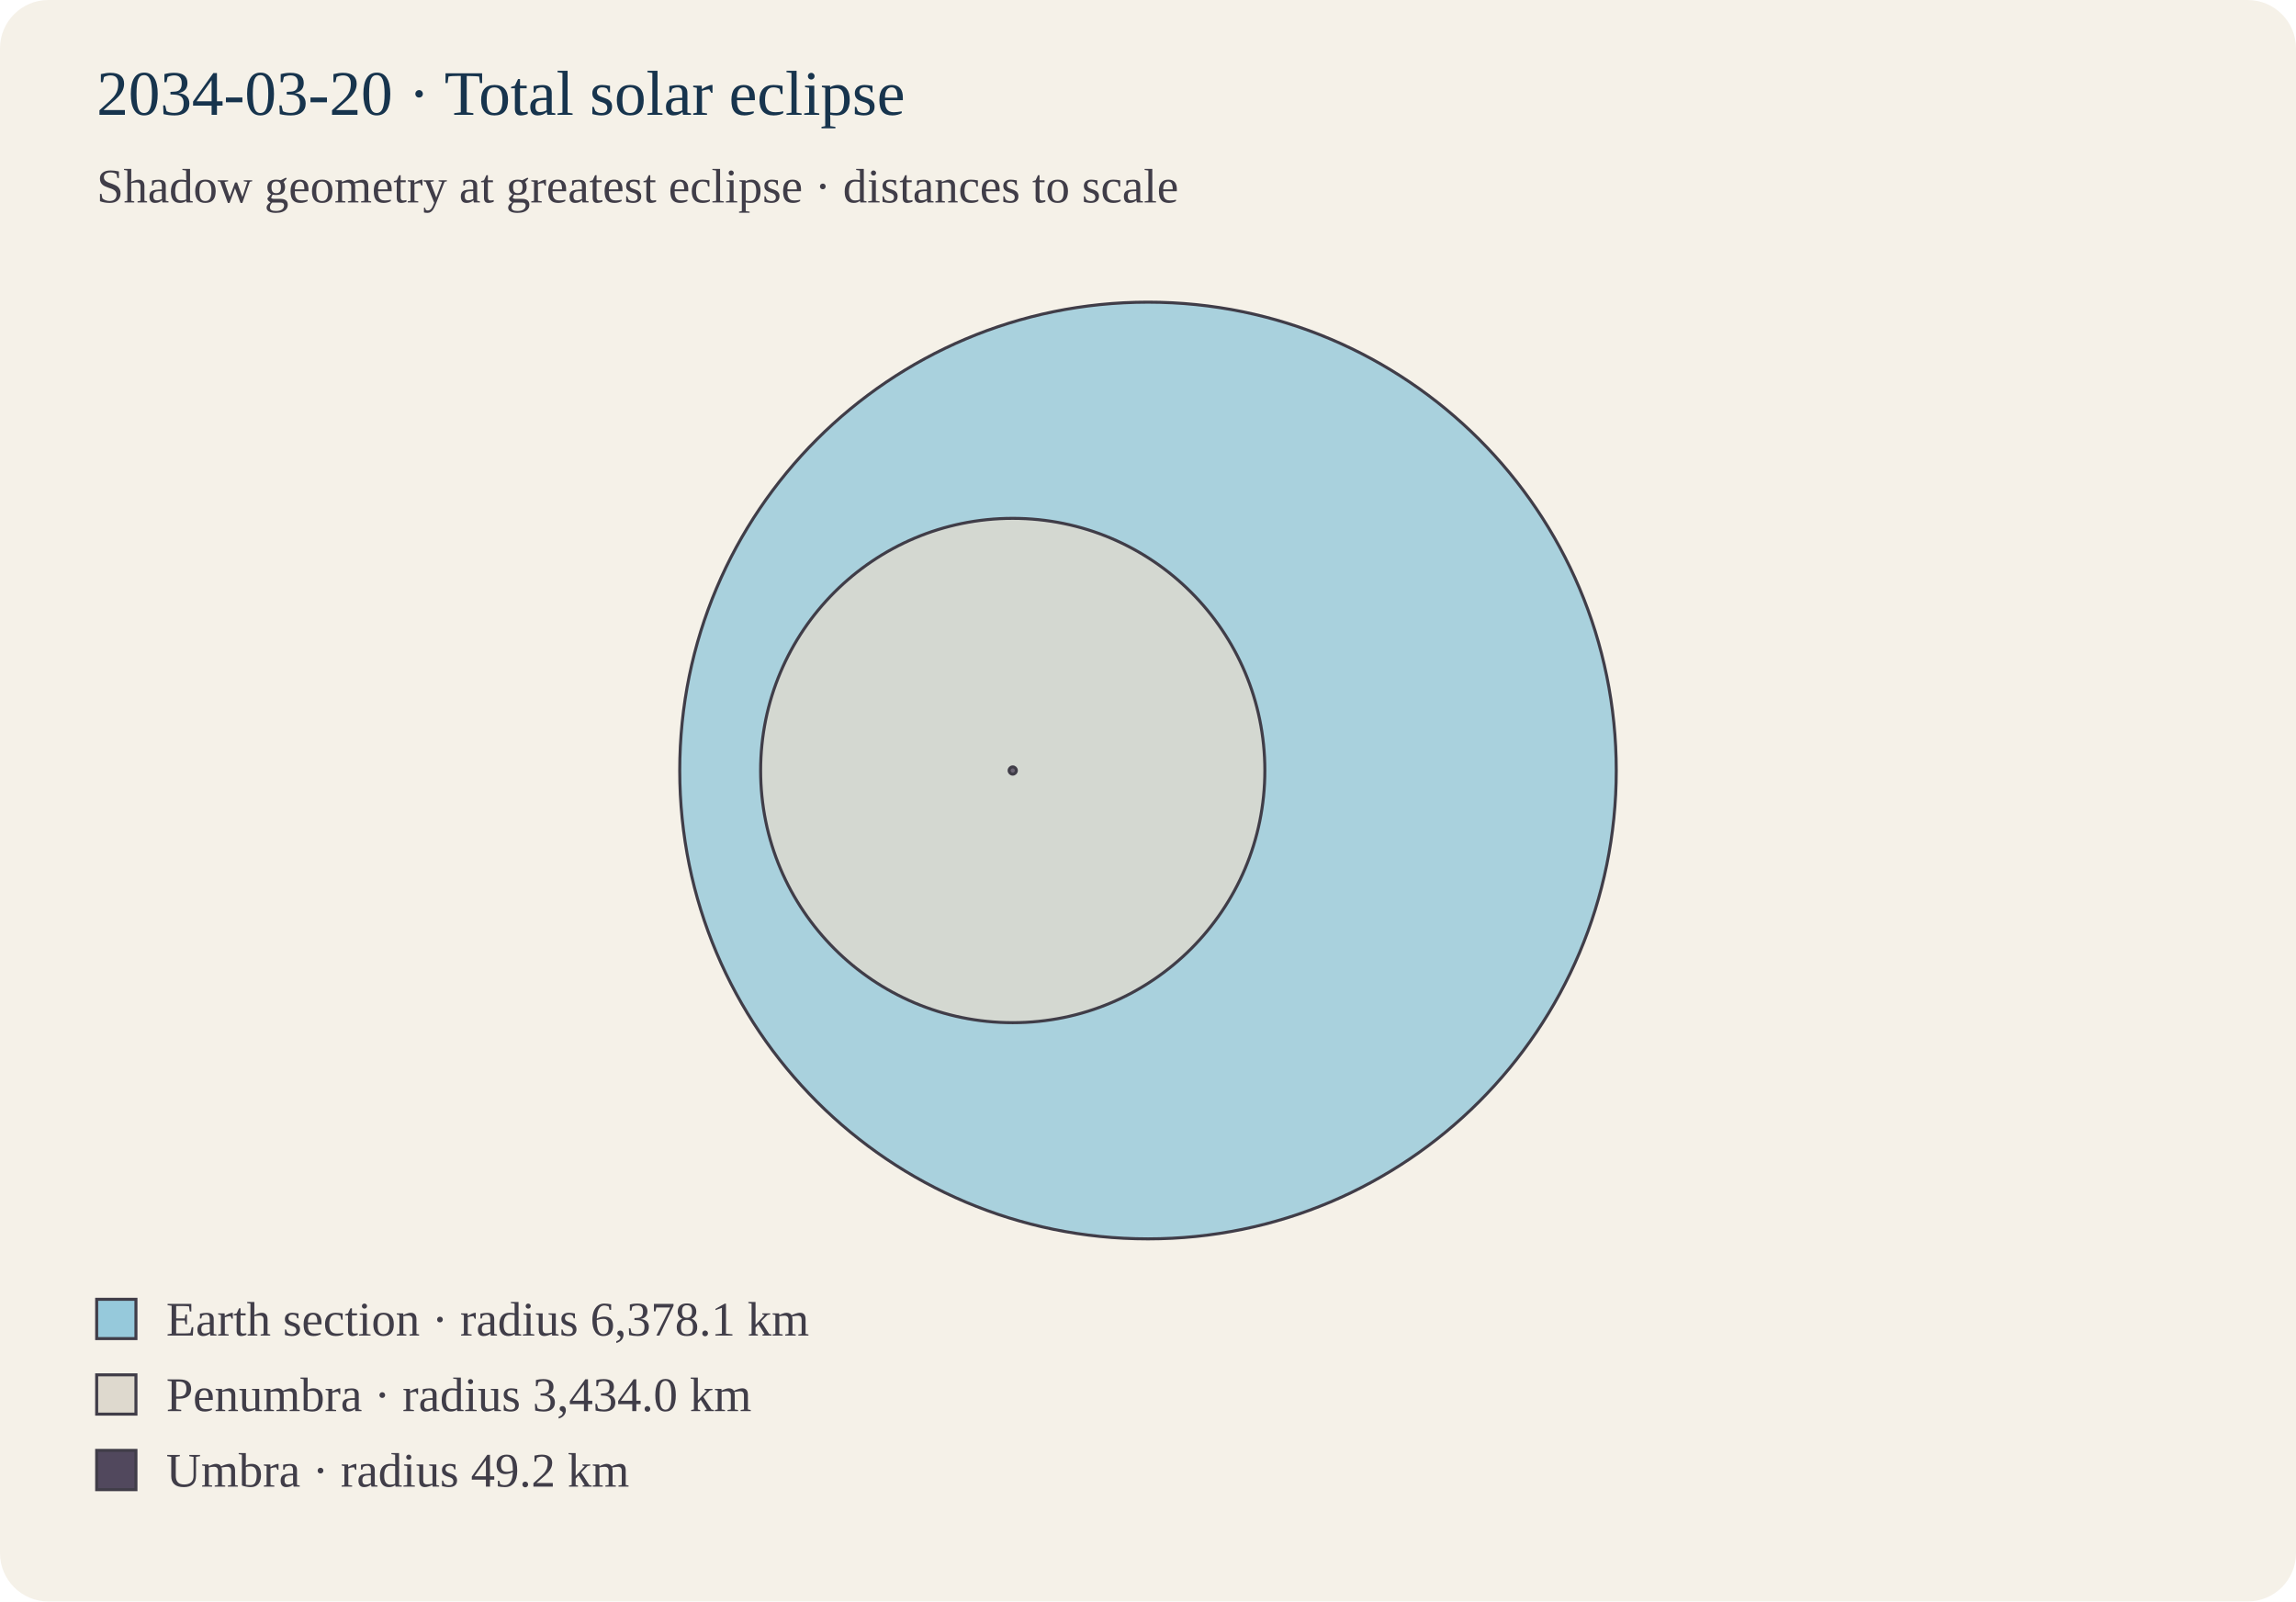
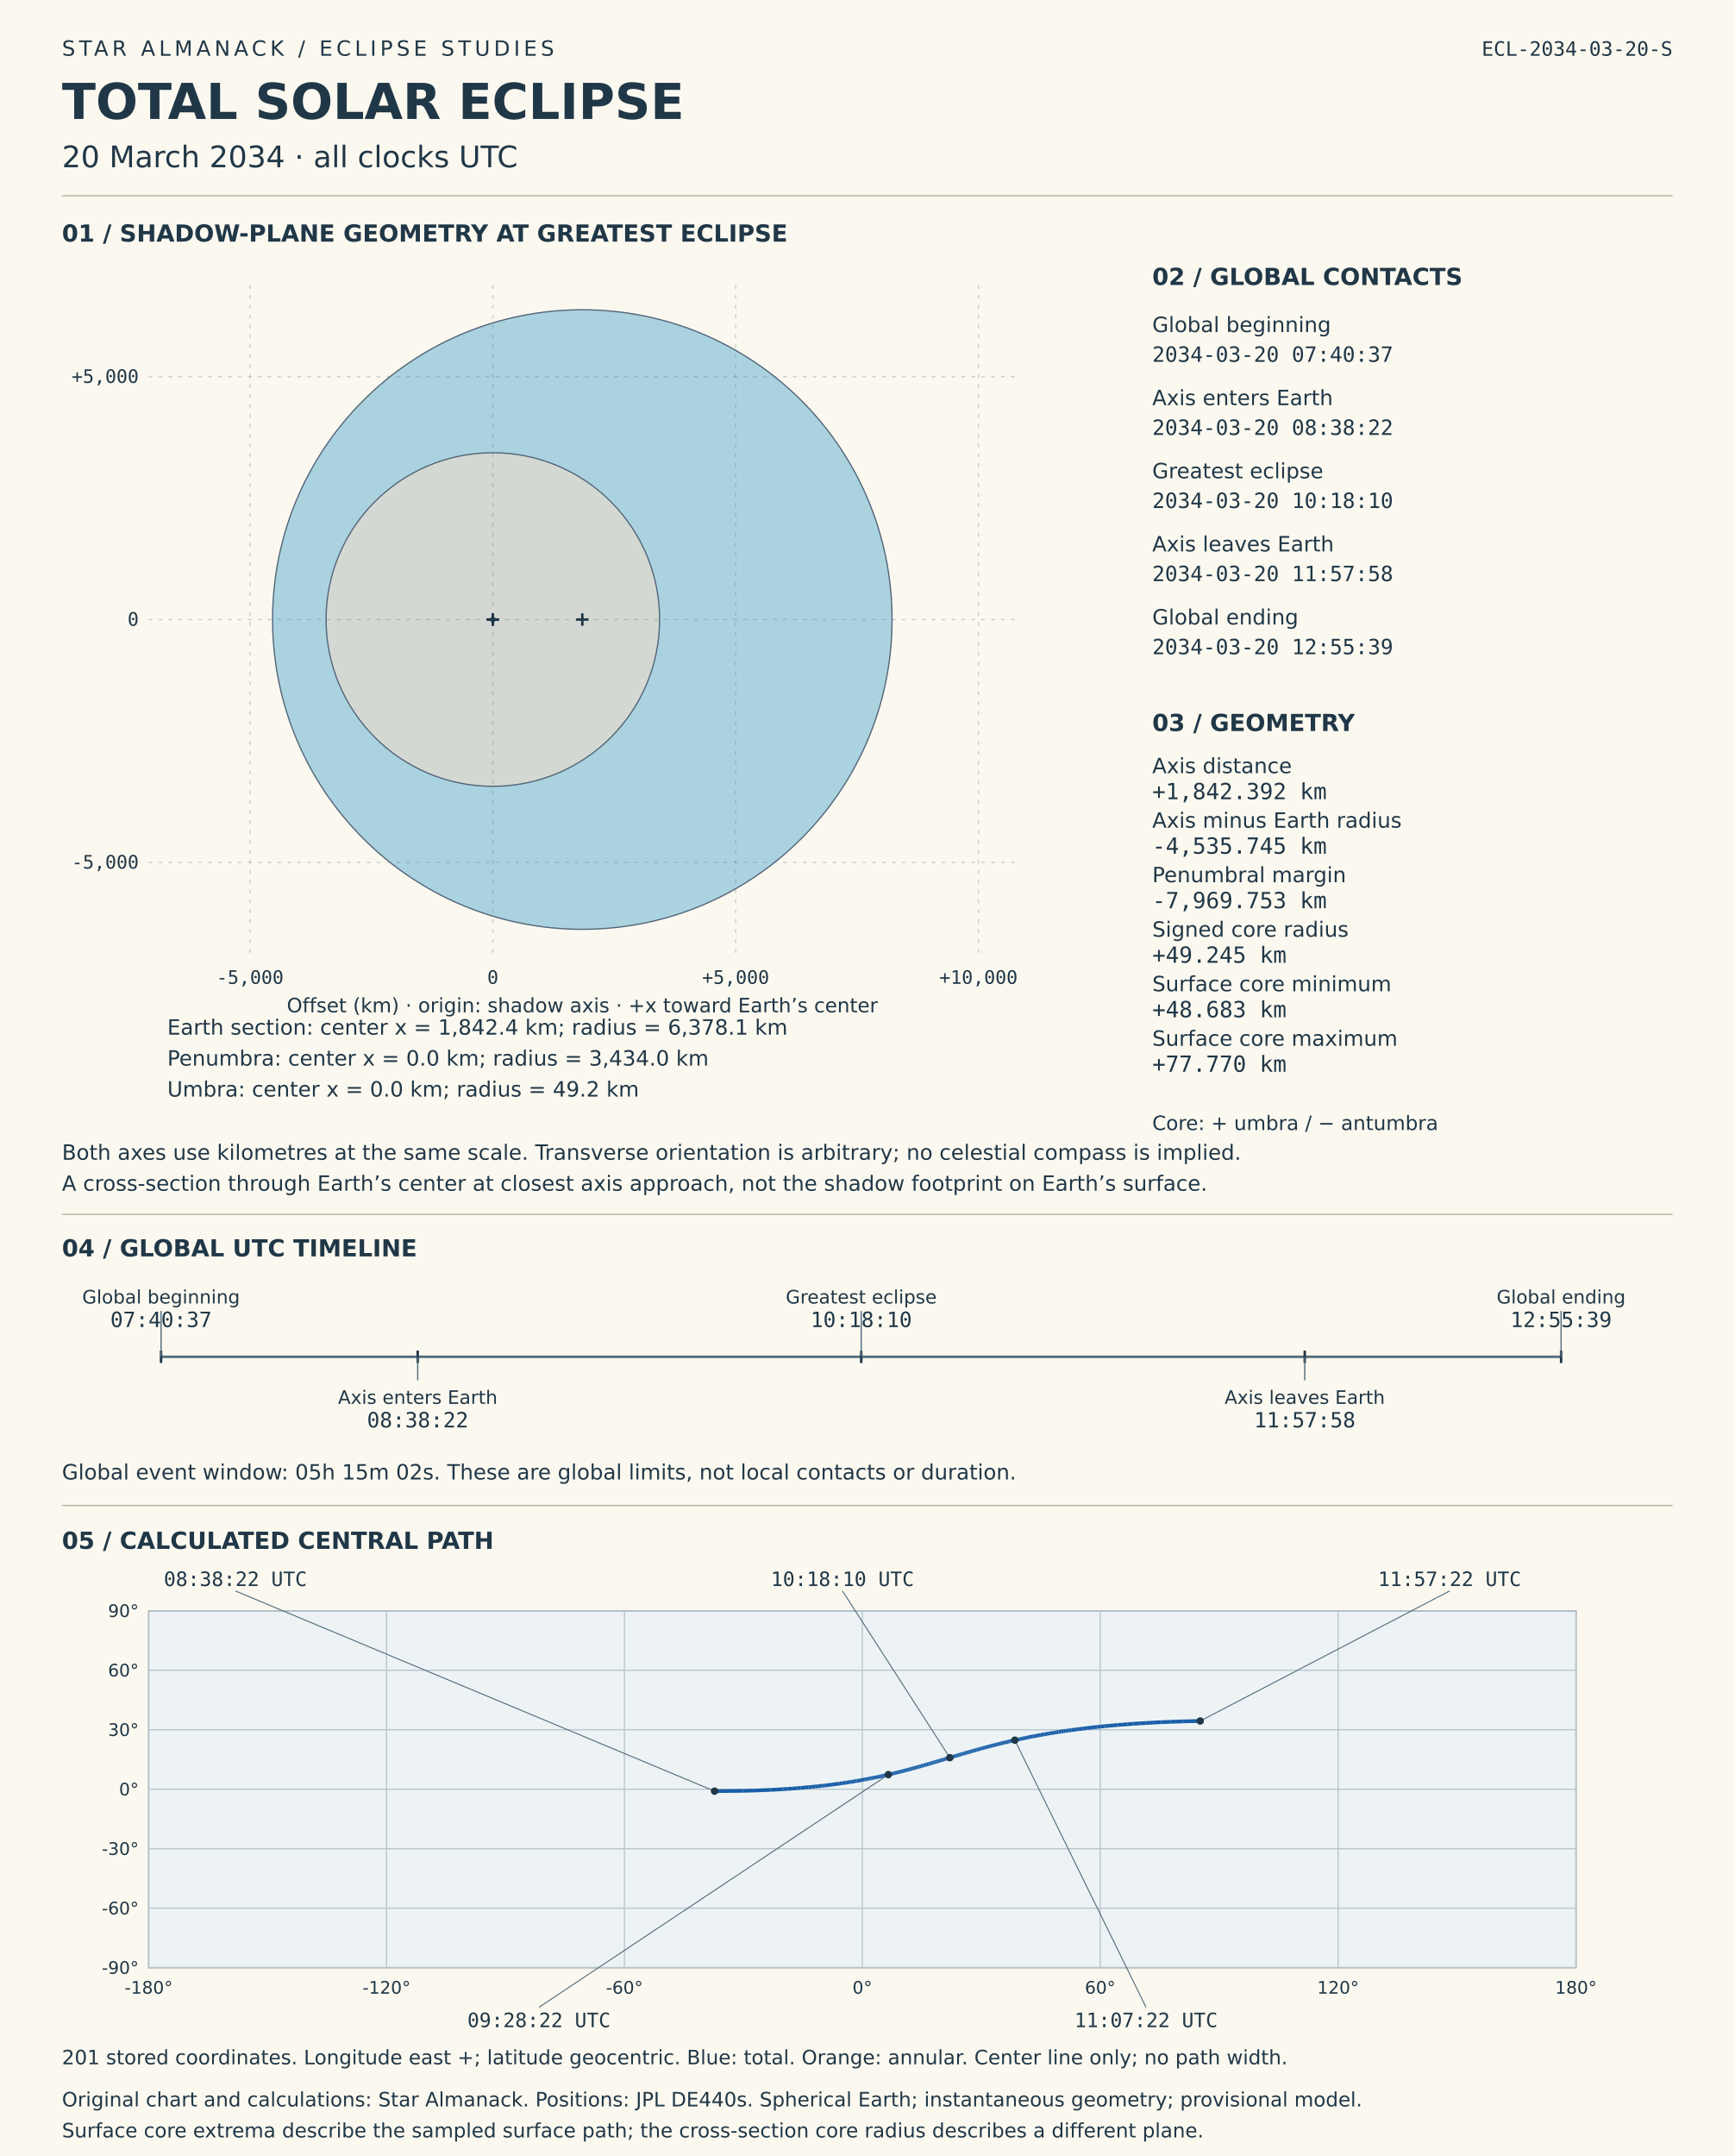
- <svg xmlns="http://www.w3.org/2000/svg" viewBox="0 0 760 530" role="img" aria-labelledby="art-title art-desc">
-   <rect width="760" height="530" rx="16" fill="#f5f1e8" />
-   <text x="32" y="38" font-size="21" fill="#17344d">2034-03-20 · Total solar eclipse</text>
-   <text x="32" y="67" font-size="16" fill="#403d48">Shadow geometry at greatest eclipse · distances to scale</text>
-   <circle data-label="Earth section" cx="380" cy="255" r="155" fill="#96c9db" fill-opacity="0.8" stroke="#403d48" />
-   <circle data-label="Penumbra" cx="335.227" cy="255" r="83.453" fill="#ded9ce" fill-opacity="0.8" stroke="#403d48" />
-   <circle data-label="Umbra" cx="335.227" cy="255" r="1.197" fill="#51485d" fill-opacity="0.8" stroke="#403d48" />
-   <rect x="32" y="430" width="13" height="13" fill="#96c9db" stroke="#403d48" />
-   <text x="55" y="442" font-size="16" fill="#403d48">Earth section · radius 6,378.1 km</text>
-   <rect x="32" y="455" width="13" height="13" fill="#ded9ce" stroke="#403d48" />
-   <text x="55" y="467" font-size="16" fill="#403d48">Penumbra · radius 3,434.0 km</text>
-   <rect x="32" y="480" width="13" height="13" fill="#51485d" stroke="#403d48" />
-   <text x="55" y="492" font-size="16" fill="#403d48">Umbra · radius 49.2 km</text>
+ <svg xmlns="http://www.w3.org/2000/svg" viewBox="0 0 1400 1740" role="img" aria-labelledby="solar-title solar-desc">
+   <rect width="1400" height="1740" fill="#fbf8ef" />
+   <style>text{font-family:DejaVu Sans,sans-serif;fill:#203747}.mono{font-family:DejaVu Sans Mono,monospace;font-variant-numeric:tabular-nums}</style>
+   <text x="50" y="45" font-size="17" letter-spacing="3">STAR ALMANACK  /  ECLIPSE STUDIES</text>
+   <text x="50" y="96" font-size="40" font-weight="bold">TOTAL SOLAR ECLIPSE</text>
+   <text x="50" y="135" font-size="24">20 March 2034  ·  all clocks UTC</text>
+   <text x="1350" y="45" font-size="16" text-anchor="end" class="mono">ECL-2034-03-20-S</text>
+   <line x1="50" y1="158" x2="1350" y2="158" stroke="#b8b3a4" />
+   <text x="50" y="195" font-size="19" font-weight="bold">01  /  SHADOW-PLANE GEOMETRY AT GREATEST ECLIPSE</text>
+   <circle data-label="Earth section" cx="470" cy="500.0" r="250" fill="#96c9db" fill-opacity=".8" stroke="#536579" />
+   <circle data-label="Penumbra" cx="397.785" cy="500.0" r="134.601" fill="#ded9ce" fill-opacity=".8" stroke="#536579" />
+   <circle data-label="Umbra" cx="397.785" cy="500.0" r="1.93" fill="#51485d" fill-opacity=".8" stroke="#536579" />
+   <g id="shadow-coordinate-grid">
+     <line x1="201.803" y1="230" x2="201.803" y2="770" stroke="#526c7b" stroke-opacity=".3" stroke-dasharray="3 5" />
+     <text x="201.803" y="794" font-size="15" text-anchor="middle" class="mono">-5,000</text>
+     <line x1="397.785" y1="230" x2="397.785" y2="770" stroke="#526c7b" stroke-opacity=".3" stroke-dasharray="3 5" />
+     <text x="397.785" y="794" font-size="15" text-anchor="middle" class="mono">0</text>
+     <line x1="593.767" y1="230" x2="593.767" y2="770" stroke="#526c7b" stroke-opacity=".3" stroke-dasharray="3 5" />
+     <text x="593.767" y="794" font-size="15" text-anchor="middle" class="mono">+5,000</text>
+     <line x1="789.749" y1="230" x2="789.749" y2="770" stroke="#526c7b" stroke-opacity=".3" stroke-dasharray="3 5" />
+     <text x="789.749" y="794" font-size="15" text-anchor="middle" class="mono">+10,000</text>
+     <line x1="120" y1="695.982" x2="820" y2="695.982" stroke="#526c7b" stroke-opacity=".3" stroke-dasharray="3 5" />
+     <text x="112" y="700.982" font-size="15" text-anchor="end" class="mono">-5,000</text>
+     <line x1="120" y1="500.0" x2="820" y2="500.0" stroke="#526c7b" stroke-opacity=".3" stroke-dasharray="3 5" />
+     <text x="112" y="505.0" font-size="15" text-anchor="end" class="mono">0</text>
+     <line x1="120" y1="304.018" x2="820" y2="304.018" stroke="#526c7b" stroke-opacity=".3" stroke-dasharray="3 5" />
+     <text x="112" y="309.018" font-size="15" text-anchor="end" class="mono">+5,000</text>
+   </g>
+   <line x1="465.0" y1="500.0" x2="475.0" y2="500.0" stroke="#203747" stroke-width="2" />
+   <line x1="470.0" y1="495.0" x2="470.0" y2="505.0" stroke="#203747" stroke-width="2" />
+   <text x="135" y="835" font-size="17">Earth section: center x = 1,842.4 km; radius = 6,378.1 km</text>
+   <line x1="392.785" y1="500.0" x2="402.785" y2="500.0" stroke="#203747" stroke-width="2" />
+   <line x1="397.785" y1="495.0" x2="397.785" y2="505.0" stroke="#203747" stroke-width="2" />
+   <text x="135" y="860" font-size="17">Penumbra: center x = 0.0 km; radius = 3,434.0 km</text>
+   <line x1="392.785" y1="500.0" x2="402.785" y2="500.0" stroke="#203747" stroke-width="2" />
+   <line x1="397.785" y1="495.0" x2="397.785" y2="505.0" stroke="#203747" stroke-width="2" />
+   <text x="135" y="885" font-size="17">Umbra: center x = 0.0 km; radius = 49.2 km</text>
+   <text x="470" y="817" font-size="16" text-anchor="middle">Offset (km) · origin: shadow axis · +x toward Earth’s center</text>
+   <text x="50" y="936" font-size="17">Both axes use kilometres at the same scale. Transverse orientation is arbitrary; no celestial compass is implied.</text>
+   <text x="50" y="961" font-size="17">A cross-section through Earth’s center at closest axis approach, not the shadow footprint on Earth’s surface.</text>
+   <text x="930" y="230" font-size="19" font-weight="bold">02  /  GLOBAL CONTACTS</text>
+   <text x="930" y="268" font-size="17">Global beginning</text>
+   <text x="930" y="292" font-size="17" class="mono">2034-03-20  07:40:37</text>
+   <text x="930" y="327" font-size="17">Axis enters Earth</text>
+   <text x="930" y="351" font-size="17" class="mono">2034-03-20  08:38:22</text>
+   <text x="930" y="386" font-size="17">Greatest eclipse</text>
+   <text x="930" y="410" font-size="17" class="mono">2034-03-20  10:18:10</text>
+   <text x="930" y="445" font-size="17">Axis leaves Earth</text>
+   <text x="930" y="469" font-size="17" class="mono">2034-03-20  11:57:58</text>
+   <text x="930" y="504" font-size="17">Global ending</text>
+   <text x="930" y="528" font-size="17" class="mono">2034-03-20  12:55:39</text>
+   <text x="930" y="590" font-size="19" font-weight="bold">03  /  GEOMETRY</text>
+   <text x="930" y="624" font-size="17">Axis distance</text>
+   <text x="930" y="645" font-size="18" class="mono">+1,842.392 km</text>
+   <text x="930" y="668" font-size="17">Axis minus Earth radius</text>
+   <text x="930" y="689" font-size="18" class="mono">-4,535.745 km</text>
+   <text x="930" y="712" font-size="17">Penumbral margin</text>
+   <text x="930" y="733" font-size="18" class="mono">-7,969.753 km</text>
+   <text x="930" y="756" font-size="17">Signed core radius</text>
+   <text x="930" y="777" font-size="18" class="mono">+49.245 km</text>
+   <text x="930" y="800" font-size="17">Surface core minimum</text>
+   <text x="930" y="821" font-size="18" class="mono">+48.683 km</text>
+   <text x="930" y="844" font-size="17">Surface core maximum</text>
+   <text x="930" y="865" font-size="18" class="mono">+77.770 km</text>
+   <text x="930" y="912" font-size="16">Core: + umbra / − antumbra</text>
+   <line x1="50" y1="980" x2="1350" y2="980" stroke="#b8b3a4" />
+   <text x="50" y="1014" font-size="19" font-weight="bold">04  /  GLOBAL UTC TIMELINE</text>
+   <line x1="130" y1="1095" x2="1260" y2="1095" stroke="#526c7b" stroke-width="2" />
+   <line x1="130.0" y1="1090" x2="130.0" y2="1100" stroke="#203747" stroke-width="2" />
+   <line x1="130.0" y1="1095" x2="130.0" y2="1058" stroke="#526c7b" />
+   <text x="130.0" y="1052" font-size="15" text-anchor="middle">Global beginning</text>
+   <text x="130.0" y="1071" font-size="17" text-anchor="middle" class="mono">07:40:37</text>
+   <line x1="337.145" y1="1090" x2="337.145" y2="1100" stroke="#203747" stroke-width="2" />
+   <line x1="337.145" y1="1095" x2="337.145" y2="1114" stroke="#526c7b" />
+   <text x="337.145" y="1133" font-size="15" text-anchor="middle">Axis enters Earth</text>
+   <text x="337.145" y="1152" font-size="17" text-anchor="middle" class="mono">08:38:22</text>
+   <line x1="695.12" y1="1090" x2="695.12" y2="1100" stroke="#203747" stroke-width="2" />
+   <line x1="695.12" y1="1095" x2="695.12" y2="1058" stroke="#526c7b" />
+   <text x="695.12" y="1052" font-size="15" text-anchor="middle">Greatest eclipse</text>
+   <text x="695.12" y="1071" font-size="17" text-anchor="middle" class="mono">10:18:10</text>
+   <line x1="1053.094" y1="1090" x2="1053.094" y2="1100" stroke="#203747" stroke-width="2" />
+   <line x1="1053.094" y1="1095" x2="1053.094" y2="1114" stroke="#526c7b" />
+   <text x="1053.094" y="1133" font-size="15" text-anchor="middle">Axis leaves Earth</text>
+   <text x="1053.094" y="1152" font-size="17" text-anchor="middle" class="mono">11:57:58</text>
+   <line x1="1260.0" y1="1090" x2="1260.0" y2="1100" stroke="#203747" stroke-width="2" />
+   <line x1="1260.0" y1="1095" x2="1260.0" y2="1058" stroke="#526c7b" />
+   <text x="1260.0" y="1052" font-size="15" text-anchor="middle">Global ending</text>
+   <text x="1260.0" y="1071" font-size="17" text-anchor="middle" class="mono">12:55:39</text>
+   <text x="50" y="1194" font-size="17">Global event window: 05h 15m 02s. These are global limits, not local contacts or duration.</text>
+   <line x1="50" y1="1215" x2="1350" y2="1215" stroke="#b8b3a4" />
+   <text x="50" y="1250" font-size="19" font-weight="bold">05  /  CALCULATED CENTRAL PATH</text>
+   <g id="timed-central-path">
+     <rect x="120" y="1300" width="1152" height="288" fill="#edf3f5" stroke="#708090" />
+     <line x1="120.0" y1="1300" x2="120.0" y2="1588" stroke="#b8c7cd" />
+     <text x="120.0" y="1609" font-size="14" text-anchor="middle">-180°</text>
+     <line x1="312.0" y1="1300" x2="312.0" y2="1588" stroke="#b8c7cd" />
+     <text x="312.0" y="1609" font-size="14" text-anchor="middle">-120°</text>
+     <line x1="504.0" y1="1300" x2="504.0" y2="1588" stroke="#b8c7cd" />
+     <text x="504.0" y="1609" font-size="14" text-anchor="middle">-60°</text>
+     <line x1="696.0" y1="1300" x2="696.0" y2="1588" stroke="#b8c7cd" />
+     <text x="696.0" y="1609" font-size="14" text-anchor="middle">0°</text>
+     <line x1="888.0" y1="1300" x2="888.0" y2="1588" stroke="#b8c7cd" />
+     <text x="888.0" y="1609" font-size="14" text-anchor="middle">60°</text>
+     <line x1="1080.0" y1="1300" x2="1080.0" y2="1588" stroke="#b8c7cd" />
+     <text x="1080.0" y="1609" font-size="14" text-anchor="middle">120°</text>
+     <line x1="1272.0" y1="1300" x2="1272.0" y2="1588" stroke="#b8c7cd" />
+     <text x="1272.0" y="1609" font-size="14" text-anchor="middle">180°</text>
+     <line x1="120" y1="1588.0" x2="1272" y2="1588.0" stroke="#b8c7cd" />
+     <text x="112" y="1593.0" font-size="14" text-anchor="end">-90°</text>
+     <line x1="120" y1="1540.0" x2="1272" y2="1540.0" stroke="#b8c7cd" />
+     <text x="112" y="1545.0" font-size="14" text-anchor="end">-60°</text>
+     <line x1="120" y1="1492.0" x2="1272" y2="1492.0" stroke="#b8c7cd" />
+     <text x="112" y="1497.0" font-size="14" text-anchor="end">-30°</text>
+     <line x1="120" y1="1444.0" x2="1272" y2="1444.0" stroke="#b8c7cd" />
+     <text x="112" y="1449.0" font-size="14" text-anchor="end">0°</text>
+     <line x1="120" y1="1396.0" x2="1272" y2="1396.0" stroke="#b8c7cd" />
+     <text x="112" y="1401.0" font-size="14" text-anchor="end">30°</text>
+     <line x1="120" y1="1348.0" x2="1272" y2="1348.0" stroke="#b8c7cd" />
+     <text x="112" y="1353.0" font-size="14" text-anchor="end">60°</text>
+     <line x1="120" y1="1300.0" x2="1272" y2="1300.0" stroke="#b8c7cd" />
+     <text x="112" y="1305.0" font-size="14" text-anchor="end">90°</text>
+     <line x1="576.737" y1="1445.556" x2="599.401" y2="1445.302" stroke="#195ea8" stroke-width="3" />
+     <line x1="599.401" y1="1445.302" x2="608.907" y2="1445.041" stroke="#195ea8" stroke-width="3" />
+     <line x1="608.907" y1="1445.041" x2="616.031" y2="1444.777" stroke="#195ea8" stroke-width="3" />
+     <line x1="616.031" y1="1444.777" x2="621.923" y2="1444.513" stroke="#195ea8" stroke-width="3" />
+     <line x1="621.923" y1="1444.513" x2="627.03" y2="1444.248" stroke="#195ea8" stroke-width="3" />
+     <line x1="627.03" y1="1444.248" x2="631.579" y2="1443.983" stroke="#195ea8" stroke-width="3" />
+     <line x1="631.579" y1="1443.983" x2="635.707" y2="1443.718" stroke="#195ea8" stroke-width="3" />
+     <line x1="635.707" y1="1443.718" x2="639.502" y2="1443.452" stroke="#195ea8" stroke-width="3" />
+     <line x1="639.502" y1="1443.452" x2="643.025" y2="1443.186" stroke="#195ea8" stroke-width="3" />
+     <line x1="643.025" y1="1443.186" x2="646.322" y2="1442.92" stroke="#195ea8" stroke-width="3" />
+     <line x1="646.322" y1="1442.92" x2="649.425" y2="1442.653" stroke="#195ea8" stroke-width="3" />
+     <line x1="649.425" y1="1442.653" x2="652.362" y2="1442.387" stroke="#195ea8" stroke-width="3" />
+     <line x1="652.362" y1="1442.387" x2="655.153" y2="1442.121" stroke="#195ea8" stroke-width="3" />
+     <line x1="655.153" y1="1442.121" x2="657.815" y2="1441.854" stroke="#195ea8" stroke-width="3" />
+     <line x1="657.815" y1="1441.854" x2="660.361" y2="1441.587" stroke="#195ea8" stroke-width="3" />
+     <line x1="660.361" y1="1441.587" x2="662.805" y2="1441.32" stroke="#195ea8" stroke-width="3" />
+     <line x1="662.805" y1="1441.32" x2="665.154" y2="1441.053" stroke="#195ea8" stroke-width="3" />
+     <line x1="665.154" y1="1441.053" x2="667.419" y2="1440.786" stroke="#195ea8" stroke-width="3" />
+     <line x1="667.419" y1="1440.786" x2="669.606" y2="1440.519" stroke="#195ea8" stroke-width="3" />
+     <line x1="669.606" y1="1440.519" x2="671.721" y2="1440.252" stroke="#195ea8" stroke-width="3" />
+     <line x1="671.721" y1="1440.252" x2="673.77" y2="1439.984" stroke="#195ea8" stroke-width="3" />
+     <line x1="673.77" y1="1439.984" x2="675.759" y2="1439.717" stroke="#195ea8" stroke-width="3" />
+     <line x1="675.759" y1="1439.717" x2="677.69" y2="1439.449" stroke="#195ea8" stroke-width="3" />
+     <line x1="677.69" y1="1439.449" x2="679.569" y2="1439.181" stroke="#195ea8" stroke-width="3" />
+     <line x1="679.569" y1="1439.181" x2="681.399" y2="1438.914" stroke="#195ea8" stroke-width="3" />
+     <line x1="681.399" y1="1438.914" x2="683.182" y2="1438.646" stroke="#195ea8" stroke-width="3" />
+     <line x1="683.182" y1="1438.646" x2="684.922" y2="1438.378" stroke="#195ea8" stroke-width="3" />
+     <line x1="684.922" y1="1438.378" x2="686.621" y2="1438.11" stroke="#195ea8" stroke-width="3" />
+     <line x1="686.621" y1="1438.11" x2="688.282" y2="1437.842" stroke="#195ea8" stroke-width="3" />
+     <line x1="688.282" y1="1437.842" x2="689.907" y2="1437.574" stroke="#195ea8" stroke-width="3" />
+     <line x1="689.907" y1="1437.574" x2="691.497" y2="1437.305" stroke="#195ea8" stroke-width="3" />
+     <line x1="691.497" y1="1437.305" x2="693.055" y2="1437.037" stroke="#195ea8" stroke-width="3" />
+     <line x1="693.055" y1="1437.037" x2="694.583" y2="1436.769" stroke="#195ea8" stroke-width="3" />
+     <line x1="694.583" y1="1436.769" x2="696.081" y2="1436.5" stroke="#195ea8" stroke-width="3" />
+     <line x1="696.081" y1="1436.5" x2="697.551" y2="1436.231" stroke="#195ea8" stroke-width="3" />
+     <line x1="697.551" y1="1436.231" x2="698.996" y2="1435.963" stroke="#195ea8" stroke-width="3" />
+     <line x1="698.996" y1="1435.963" x2="700.415" y2="1435.694" stroke="#195ea8" stroke-width="3" />
+     <line x1="700.415" y1="1435.694" x2="701.81" y2="1435.425" stroke="#195ea8" stroke-width="3" />
+     <line x1="701.81" y1="1435.425" x2="703.183" y2="1435.156" stroke="#195ea8" stroke-width="3" />
+     <line x1="703.183" y1="1435.156" x2="704.533" y2="1434.887" stroke="#195ea8" stroke-width="3" />
+     <line x1="704.533" y1="1434.887" x2="705.863" y2="1434.617" stroke="#195ea8" stroke-width="3" />
+     <line x1="705.863" y1="1434.617" x2="707.174" y2="1434.348" stroke="#195ea8" stroke-width="3" />
+     <line x1="707.174" y1="1434.348" x2="708.465" y2="1434.079" stroke="#195ea8" stroke-width="3" />
+     <line x1="708.465" y1="1434.079" x2="709.738" y2="1433.809" stroke="#195ea8" stroke-width="3" />
+     <line x1="709.738" y1="1433.809" x2="710.994" y2="1433.539" stroke="#195ea8" stroke-width="3" />
+     <line x1="710.994" y1="1433.539" x2="712.233" y2="1433.27" stroke="#195ea8" stroke-width="3" />
+     <line x1="712.233" y1="1433.27" x2="713.456" y2="1433" stroke="#195ea8" stroke-width="3" />
+     <line x1="713.456" y1="1433" x2="714.664" y2="1432.73" stroke="#195ea8" stroke-width="3" />
+     <line x1="714.664" y1="1432.73" x2="715.857" y2="1432.459" stroke="#195ea8" stroke-width="3" />
+     <line x1="715.857" y1="1432.459" x2="717.037" y2="1432.189" stroke="#195ea8" stroke-width="3" />
+     <line x1="717.037" y1="1432.189" x2="718.202" y2="1431.919" stroke="#195ea8" stroke-width="3" />
+     <line x1="718.202" y1="1431.919" x2="719.355" y2="1431.648" stroke="#195ea8" stroke-width="3" />
+     <line x1="719.355" y1="1431.648" x2="720.496" y2="1431.378" stroke="#195ea8" stroke-width="3" />
+     <line x1="720.496" y1="1431.378" x2="721.625" y2="1431.107" stroke="#195ea8" stroke-width="3" />
+     <line x1="721.625" y1="1431.107" x2="722.742" y2="1430.836" stroke="#195ea8" stroke-width="3" />
+     <line x1="722.742" y1="1430.836" x2="723.848" y2="1430.565" stroke="#195ea8" stroke-width="3" />
+     <line x1="723.848" y1="1430.565" x2="724.944" y2="1430.294" stroke="#195ea8" stroke-width="3" />
+     <line x1="724.944" y1="1430.294" x2="726.03" y2="1430.022" stroke="#195ea8" stroke-width="3" />
+     <line x1="726.03" y1="1430.022" x2="727.107" y2="1429.751" stroke="#195ea8" stroke-width="3" />
+     <line x1="727.107" y1="1429.751" x2="728.174" y2="1429.479" stroke="#195ea8" stroke-width="3" />
+     <line x1="728.174" y1="1429.479" x2="729.232" y2="1429.208" stroke="#195ea8" stroke-width="3" />
+     <line x1="729.232" y1="1429.208" x2="730.282" y2="1428.936" stroke="#195ea8" stroke-width="3" />
+     <line x1="730.282" y1="1428.936" x2="731.324" y2="1428.664" stroke="#195ea8" stroke-width="3" />
+     <line x1="731.324" y1="1428.664" x2="732.358" y2="1428.392" stroke="#195ea8" stroke-width="3" />
+     <line x1="732.358" y1="1428.392" x2="733.384" y2="1428.119" stroke="#195ea8" stroke-width="3" />
+     <line x1="733.384" y1="1428.119" x2="734.404" y2="1427.847" stroke="#195ea8" stroke-width="3" />
+     <line x1="734.404" y1="1427.847" x2="735.417" y2="1427.574" stroke="#195ea8" stroke-width="3" />
+     <line x1="735.417" y1="1427.574" x2="736.423" y2="1427.301" stroke="#195ea8" stroke-width="3" />
+     <line x1="736.423" y1="1427.301" x2="737.424" y2="1427.028" stroke="#195ea8" stroke-width="3" />
+     <line x1="737.424" y1="1427.028" x2="738.418" y2="1426.755" stroke="#195ea8" stroke-width="3" />
+     <line x1="738.418" y1="1426.755" x2="739.407" y2="1426.482" stroke="#195ea8" stroke-width="3" />
+     <line x1="739.407" y1="1426.482" x2="740.391" y2="1426.208" stroke="#195ea8" stroke-width="3" />
+     <line x1="740.391" y1="1426.208" x2="741.369" y2="1425.935" stroke="#195ea8" stroke-width="3" />
+     <line x1="741.369" y1="1425.935" x2="742.343" y2="1425.661" stroke="#195ea8" stroke-width="3" />
+     <line x1="742.343" y1="1425.661" x2="743.313" y2="1425.387" stroke="#195ea8" stroke-width="3" />
+     <line x1="743.313" y1="1425.387" x2="744.278" y2="1425.113" stroke="#195ea8" stroke-width="3" />
+     <line x1="744.278" y1="1425.113" x2="745.24" y2="1424.838" stroke="#195ea8" stroke-width="3" />
+     <line x1="745.24" y1="1424.838" x2="746.197" y2="1424.564" stroke="#195ea8" stroke-width="3" />
+     <line x1="746.197" y1="1424.564" x2="747.152" y2="1424.289" stroke="#195ea8" stroke-width="3" />
+     <line x1="747.152" y1="1424.289" x2="748.103" y2="1424.014" stroke="#195ea8" stroke-width="3" />
+     <line x1="748.103" y1="1424.014" x2="749.051" y2="1423.739" stroke="#195ea8" stroke-width="3" />
+     <line x1="749.051" y1="1423.739" x2="749.996" y2="1423.464" stroke="#195ea8" stroke-width="3" />
+     <line x1="749.996" y1="1423.464" x2="750.939" y2="1423.188" stroke="#195ea8" stroke-width="3" />
+     <line x1="750.939" y1="1423.188" x2="751.88" y2="1422.913" stroke="#195ea8" stroke-width="3" />
+     <line x1="751.88" y1="1422.913" x2="752.819" y2="1422.637" stroke="#195ea8" stroke-width="3" />
+     <line x1="752.819" y1="1422.637" x2="753.755" y2="1422.361" stroke="#195ea8" stroke-width="3" />
+     <line x1="753.755" y1="1422.361" x2="754.691" y2="1422.084" stroke="#195ea8" stroke-width="3" />
+     <line x1="754.691" y1="1422.084" x2="755.625" y2="1421.808" stroke="#195ea8" stroke-width="3" />
+     <line x1="755.625" y1="1421.808" x2="756.557" y2="1421.531" stroke="#195ea8" stroke-width="3" />
+     <line x1="756.557" y1="1421.531" x2="757.489" y2="1421.254" stroke="#195ea8" stroke-width="3" />
+     <line x1="757.489" y1="1421.254" x2="758.42" y2="1420.977" stroke="#195ea8" stroke-width="3" />
+     <line x1="758.42" y1="1420.977" x2="759.351" y2="1420.699" stroke="#195ea8" stroke-width="3" />
+     <line x1="759.351" y1="1420.699" x2="760.281" y2="1420.422" stroke="#195ea8" stroke-width="3" />
+     <line x1="760.281" y1="1420.422" x2="761.211" y2="1420.144" stroke="#195ea8" stroke-width="3" />
+     <line x1="761.211" y1="1420.144" x2="762.141" y2="1419.866" stroke="#195ea8" stroke-width="3" />
+     <line x1="762.141" y1="1419.866" x2="763.072" y2="1419.588" stroke="#195ea8" stroke-width="3" />
+     <line x1="763.072" y1="1419.588" x2="764.003" y2="1419.309" stroke="#195ea8" stroke-width="3" />
+     <line x1="764.003" y1="1419.309" x2="764.935" y2="1419.03" stroke="#195ea8" stroke-width="3" />
+     <line x1="764.935" y1="1419.03" x2="765.868" y2="1418.751" stroke="#195ea8" stroke-width="3" />
+     <line x1="765.868" y1="1418.751" x2="766.615" y2="1418.528" stroke="#195ea8" stroke-width="3" />
+     <line x1="766.615" y1="1418.528" x2="766.802" y2="1418.472" stroke="#195ea8" stroke-width="3" />
+     <line x1="766.802" y1="1418.472" x2="767.737" y2="1418.192" stroke="#195ea8" stroke-width="3" />
+     <line x1="767.737" y1="1418.192" x2="768.674" y2="1417.912" stroke="#195ea8" stroke-width="3" />
+     <line x1="768.674" y1="1417.912" x2="769.613" y2="1417.632" stroke="#195ea8" stroke-width="3" />
+     <line x1="769.613" y1="1417.632" x2="770.554" y2="1417.352" stroke="#195ea8" stroke-width="3" />
+     <line x1="770.554" y1="1417.352" x2="771.497" y2="1417.071" stroke="#195ea8" stroke-width="3" />
+     <line x1="771.497" y1="1417.071" x2="772.442" y2="1416.791" stroke="#195ea8" stroke-width="3" />
+     <line x1="772.442" y1="1416.791" x2="773.39" y2="1416.509" stroke="#195ea8" stroke-width="3" />
+     <line x1="773.39" y1="1416.509" x2="774.341" y2="1416.228" stroke="#195ea8" stroke-width="3" />
+     <line x1="774.341" y1="1416.228" x2="775.295" y2="1415.946" stroke="#195ea8" stroke-width="3" />
+     <line x1="775.295" y1="1415.946" x2="776.253" y2="1415.664" stroke="#195ea8" stroke-width="3" />
+     <line x1="776.253" y1="1415.664" x2="777.214" y2="1415.382" stroke="#195ea8" stroke-width="3" />
+     <line x1="777.214" y1="1415.382" x2="778.179" y2="1415.1" stroke="#195ea8" stroke-width="3" />
+     <line x1="778.179" y1="1415.1" x2="779.147" y2="1414.817" stroke="#195ea8" stroke-width="3" />
+     <line x1="779.147" y1="1414.817" x2="780.12" y2="1414.534" stroke="#195ea8" stroke-width="3" />
+     <line x1="780.12" y1="1414.534" x2="781.098" y2="1414.25" stroke="#195ea8" stroke-width="3" />
+     <line x1="781.098" y1="1414.25" x2="782.08" y2="1413.967" stroke="#195ea8" stroke-width="3" />
+     <line x1="782.08" y1="1413.967" x2="783.068" y2="1413.683" stroke="#195ea8" stroke-width="3" />
+     <line x1="783.068" y1="1413.683" x2="784.06" y2="1413.398" stroke="#195ea8" stroke-width="3" />
+     <line x1="784.06" y1="1413.398" x2="785.058" y2="1413.114" stroke="#195ea8" stroke-width="3" />
+     <line x1="785.058" y1="1413.114" x2="786.062" y2="1412.829" stroke="#195ea8" stroke-width="3" />
+     <line x1="786.062" y1="1412.829" x2="787.072" y2="1412.543" stroke="#195ea8" stroke-width="3" />
+     <line x1="787.072" y1="1412.543" x2="788.088" y2="1412.258" stroke="#195ea8" stroke-width="3" />
+     <line x1="788.088" y1="1412.258" x2="789.111" y2="1411.972" stroke="#195ea8" stroke-width="3" />
+     <line x1="789.111" y1="1411.972" x2="790.14" y2="1411.686" stroke="#195ea8" stroke-width="3" />
+     <line x1="790.14" y1="1411.686" x2="791.177" y2="1411.399" stroke="#195ea8" stroke-width="3" />
+     <line x1="791.177" y1="1411.399" x2="792.221" y2="1411.112" stroke="#195ea8" stroke-width="3" />
+     <line x1="792.221" y1="1411.112" x2="793.272" y2="1410.825" stroke="#195ea8" stroke-width="3" />
+     <line x1="793.272" y1="1410.825" x2="794.332" y2="1410.537" stroke="#195ea8" stroke-width="3" />
+     <line x1="794.332" y1="1410.537" x2="795.4" y2="1410.249" stroke="#195ea8" stroke-width="3" />
+     <line x1="795.4" y1="1410.249" x2="796.477" y2="1409.961" stroke="#195ea8" stroke-width="3" />
+     <line x1="796.477" y1="1409.961" x2="797.563" y2="1409.672" stroke="#195ea8" stroke-width="3" />
+     <line x1="797.563" y1="1409.672" x2="798.658" y2="1409.383" stroke="#195ea8" stroke-width="3" />
+     <line x1="798.658" y1="1409.383" x2="799.763" y2="1409.094" stroke="#195ea8" stroke-width="3" />
+     <line x1="799.763" y1="1409.094" x2="800.878" y2="1408.804" stroke="#195ea8" stroke-width="3" />
+     <line x1="800.878" y1="1408.804" x2="802.004" y2="1408.514" stroke="#195ea8" stroke-width="3" />
+     <line x1="802.004" y1="1408.514" x2="803.14" y2="1408.224" stroke="#195ea8" stroke-width="3" />
+     <line x1="803.14" y1="1408.224" x2="804.288" y2="1407.933" stroke="#195ea8" stroke-width="3" />
+     <line x1="804.288" y1="1407.933" x2="805.447" y2="1407.641" stroke="#195ea8" stroke-width="3" />
+     <line x1="805.447" y1="1407.641" x2="806.618" y2="1407.35" stroke="#195ea8" stroke-width="3" />
+     <line x1="806.618" y1="1407.35" x2="807.802" y2="1407.058" stroke="#195ea8" stroke-width="3" />
+     <line x1="807.802" y1="1407.058" x2="808.999" y2="1406.765" stroke="#195ea8" stroke-width="3" />
+     <line x1="808.999" y1="1406.765" x2="810.209" y2="1406.472" stroke="#195ea8" stroke-width="3" />
+     <line x1="810.209" y1="1406.472" x2="811.433" y2="1406.179" stroke="#195ea8" stroke-width="3" />
+     <line x1="811.433" y1="1406.179" x2="812.672" y2="1405.885" stroke="#195ea8" stroke-width="3" />
+     <line x1="812.672" y1="1405.885" x2="813.926" y2="1405.591" stroke="#195ea8" stroke-width="3" />
+     <line x1="813.926" y1="1405.591" x2="815.195" y2="1405.297" stroke="#195ea8" stroke-width="3" />
+     <line x1="815.195" y1="1405.297" x2="816.481" y2="1405.002" stroke="#195ea8" stroke-width="3" />
+     <line x1="816.481" y1="1405.002" x2="817.783" y2="1404.706" stroke="#195ea8" stroke-width="3" />
+     <line x1="817.783" y1="1404.706" x2="819.103" y2="1404.411" stroke="#195ea8" stroke-width="3" />
+     <line x1="819.103" y1="1404.411" x2="820.441" y2="1404.114" stroke="#195ea8" stroke-width="3" />
+     <line x1="820.441" y1="1404.114" x2="821.797" y2="1403.818" stroke="#195ea8" stroke-width="3" />
+     <line x1="821.797" y1="1403.818" x2="823.173" y2="1403.52" stroke="#195ea8" stroke-width="3" />
+     <line x1="823.173" y1="1403.52" x2="824.57" y2="1403.223" stroke="#195ea8" stroke-width="3" />
+     <line x1="824.57" y1="1403.223" x2="825.987" y2="1402.925" stroke="#195ea8" stroke-width="3" />
+     <line x1="825.987" y1="1402.925" x2="827.426" y2="1402.626" stroke="#195ea8" stroke-width="3" />
+     <line x1="827.426" y1="1402.626" x2="828.888" y2="1402.327" stroke="#195ea8" stroke-width="3" />
+     <line x1="828.888" y1="1402.327" x2="830.374" y2="1402.027" stroke="#195ea8" stroke-width="3" />
+     <line x1="830.374" y1="1402.027" x2="831.884" y2="1401.727" stroke="#195ea8" stroke-width="3" />
+     <line x1="831.884" y1="1401.727" x2="833.421" y2="1401.427" stroke="#195ea8" stroke-width="3" />
+     <line x1="833.421" y1="1401.427" x2="834.984" y2="1401.126" stroke="#195ea8" stroke-width="3" />
+     <line x1="834.984" y1="1401.126" x2="836.575" y2="1400.824" stroke="#195ea8" stroke-width="3" />
+     <line x1="836.575" y1="1400.824" x2="838.195" y2="1400.522" stroke="#195ea8" stroke-width="3" />
+     <line x1="838.195" y1="1400.522" x2="839.846" y2="1400.22" stroke="#195ea8" stroke-width="3" />
+     <line x1="839.846" y1="1400.22" x2="841.529" y2="1399.917" stroke="#195ea8" stroke-width="3" />
+     <line x1="841.529" y1="1399.917" x2="843.246" y2="1399.613" stroke="#195ea8" stroke-width="3" />
+     <line x1="843.246" y1="1399.613" x2="844.998" y2="1399.309" stroke="#195ea8" stroke-width="3" />
+     <line x1="844.998" y1="1399.309" x2="846.786" y2="1399.005" stroke="#195ea8" stroke-width="3" />
+     <line x1="846.786" y1="1399.005" x2="848.614" y2="1398.699" stroke="#195ea8" stroke-width="3" />
+     <line x1="848.614" y1="1398.699" x2="850.482" y2="1398.394" stroke="#195ea8" stroke-width="3" />
+     <line x1="850.482" y1="1398.394" x2="852.393" y2="1398.087" stroke="#195ea8" stroke-width="3" />
+     <line x1="852.393" y1="1398.087" x2="854.349" y2="1397.78" stroke="#195ea8" stroke-width="3" />
+     <line x1="854.349" y1="1397.78" x2="856.354" y2="1397.473" stroke="#195ea8" stroke-width="3" />
+     <line x1="856.354" y1="1397.473" x2="858.409" y2="1397.165" stroke="#195ea8" stroke-width="3" />
+     <line x1="858.409" y1="1397.165" x2="860.518" y2="1396.856" stroke="#195ea8" stroke-width="3" />
+     <line x1="860.518" y1="1396.856" x2="862.684" y2="1396.547" stroke="#195ea8" stroke-width="3" />
+     <line x1="862.684" y1="1396.547" x2="864.91" y2="1396.237" stroke="#195ea8" stroke-width="3" />
+     <line x1="864.91" y1="1396.237" x2="867.202" y2="1395.927" stroke="#195ea8" stroke-width="3" />
+     <line x1="867.202" y1="1395.927" x2="869.562" y2="1395.616" stroke="#195ea8" stroke-width="3" />
+     <line x1="869.562" y1="1395.616" x2="871.997" y2="1395.304" stroke="#195ea8" stroke-width="3" />
+     <line x1="871.997" y1="1395.304" x2="874.513" y2="1394.992" stroke="#195ea8" stroke-width="3" />
+     <line x1="874.513" y1="1394.992" x2="877.114" y2="1394.679" stroke="#195ea8" stroke-width="3" />
+     <line x1="877.114" y1="1394.679" x2="879.81" y2="1394.366" stroke="#195ea8" stroke-width="3" />
+     <line x1="879.81" y1="1394.366" x2="882.607" y2="1394.051" stroke="#195ea8" stroke-width="3" />
+     <line x1="882.607" y1="1394.051" x2="885.516" y2="1393.736" stroke="#195ea8" stroke-width="3" />
+     <line x1="885.516" y1="1393.736" x2="888.547" y2="1393.421" stroke="#195ea8" stroke-width="3" />
+     <line x1="888.547" y1="1393.421" x2="891.714" y2="1393.105" stroke="#195ea8" stroke-width="3" />
+     <line x1="891.714" y1="1393.105" x2="895.032" y2="1392.788" stroke="#195ea8" stroke-width="3" />
+     <line x1="895.032" y1="1392.788" x2="898.519" y2="1392.47" stroke="#195ea8" stroke-width="3" />
+     <line x1="898.519" y1="1392.47" x2="902.198" y2="1392.152" stroke="#195ea8" stroke-width="3" />
+     <line x1="902.198" y1="1392.152" x2="906.098" y2="1391.833" stroke="#195ea8" stroke-width="3" />
+     <line x1="906.098" y1="1391.833" x2="910.253" y2="1391.513" stroke="#195ea8" stroke-width="3" />
+     <line x1="910.253" y1="1391.513" x2="914.71" y2="1391.192" stroke="#195ea8" stroke-width="3" />
+     <line x1="914.71" y1="1391.192" x2="919.531" y2="1390.871" stroke="#195ea8" stroke-width="3" />
+     <line x1="919.531" y1="1390.871" x2="924.803" y2="1390.549" stroke="#195ea8" stroke-width="3" />
+     <line x1="924.803" y1="1390.549" x2="930.653" y2="1390.226" stroke="#195ea8" stroke-width="3" />
+     <line x1="930.653" y1="1390.226" x2="937.282" y2="1389.902" stroke="#195ea8" stroke-width="3" />
+     <line x1="937.282" y1="1389.902" x2="945.05" y2="1389.577" stroke="#195ea8" stroke-width="3" />
+     <line x1="945.05" y1="1389.577" x2="954.716" y2="1389.251" stroke="#195ea8" stroke-width="3" />
+     <line x1="954.716" y1="1389.251" x2="968.713" y2="1388.923" stroke="#195ea8" stroke-width="3" />
+     <line x1="576.737" y1="1445.556" x2="190" y2="1284" stroke="#526c7b" stroke-width=".8" />
+     <circle data-utc="2034-03-20T08:38:22Z" cx="576.737" cy="1445.556" r="3" fill="#203747" />
+     <text x="190" y="1280" font-size="16" text-anchor="middle" class="mono">08:38:22 UTC</text>
+     <line x1="717.037" y1="1432.189" x2="435" y2="1620" stroke="#526c7b" stroke-width=".8" />
+     <circle data-utc="2034-03-20T09:28:22Z" cx="717.037" cy="1432.189" r="3" fill="#203747" />
+     <text x="435" y="1636" font-size="16" text-anchor="middle" class="mono">09:28:22 UTC</text>
+     <line x1="766.615" y1="1418.528" x2="680" y2="1284" stroke="#526c7b" stroke-width=".8" />
+     <circle data-utc="2034-03-20T10:18:10Z" cx="766.615" cy="1418.528" r="3" fill="#203747" />
+     <text x="680" y="1280" font-size="16" text-anchor="middle" class="mono">10:18:10 UTC</text>
+     <line x1="819.103" y1="1404.411" x2="925" y2="1620" stroke="#526c7b" stroke-width=".8" />
+     <circle data-utc="2034-03-20T11:07:22Z" cx="819.103" cy="1404.411" r="3" fill="#203747" />
+     <text x="925" y="1636" font-size="16" text-anchor="middle" class="mono">11:07:22 UTC</text>
+     <line x1="968.713" y1="1388.923" x2="1170" y2="1284" stroke="#526c7b" stroke-width=".8" />
+     <circle data-utc="2034-03-20T11:57:22Z" cx="968.713" cy="1388.923" r="3" fill="#203747" />
+     <text x="1170" y="1280" font-size="16" text-anchor="middle" class="mono">11:57:22 UTC</text>
+   </g>
+   <text x="50" y="1666" font-size="16">201 stored coordinates. Longitude east +; latitude geocentric. Blue: total. Orange: annular. Center line only; no path width.</text>
+   <text x="50" y="1700" font-size="16">Original chart and calculations: Star Almanack. Positions: JPL DE440s. Spherical Earth; instantaneous geometry; provisional model.</text>
+   <text x="50" y="1725" font-size="16">Surface core extrema describe the sampled surface path; the cross-section core radius describes a different plane.</text>
</svg>
